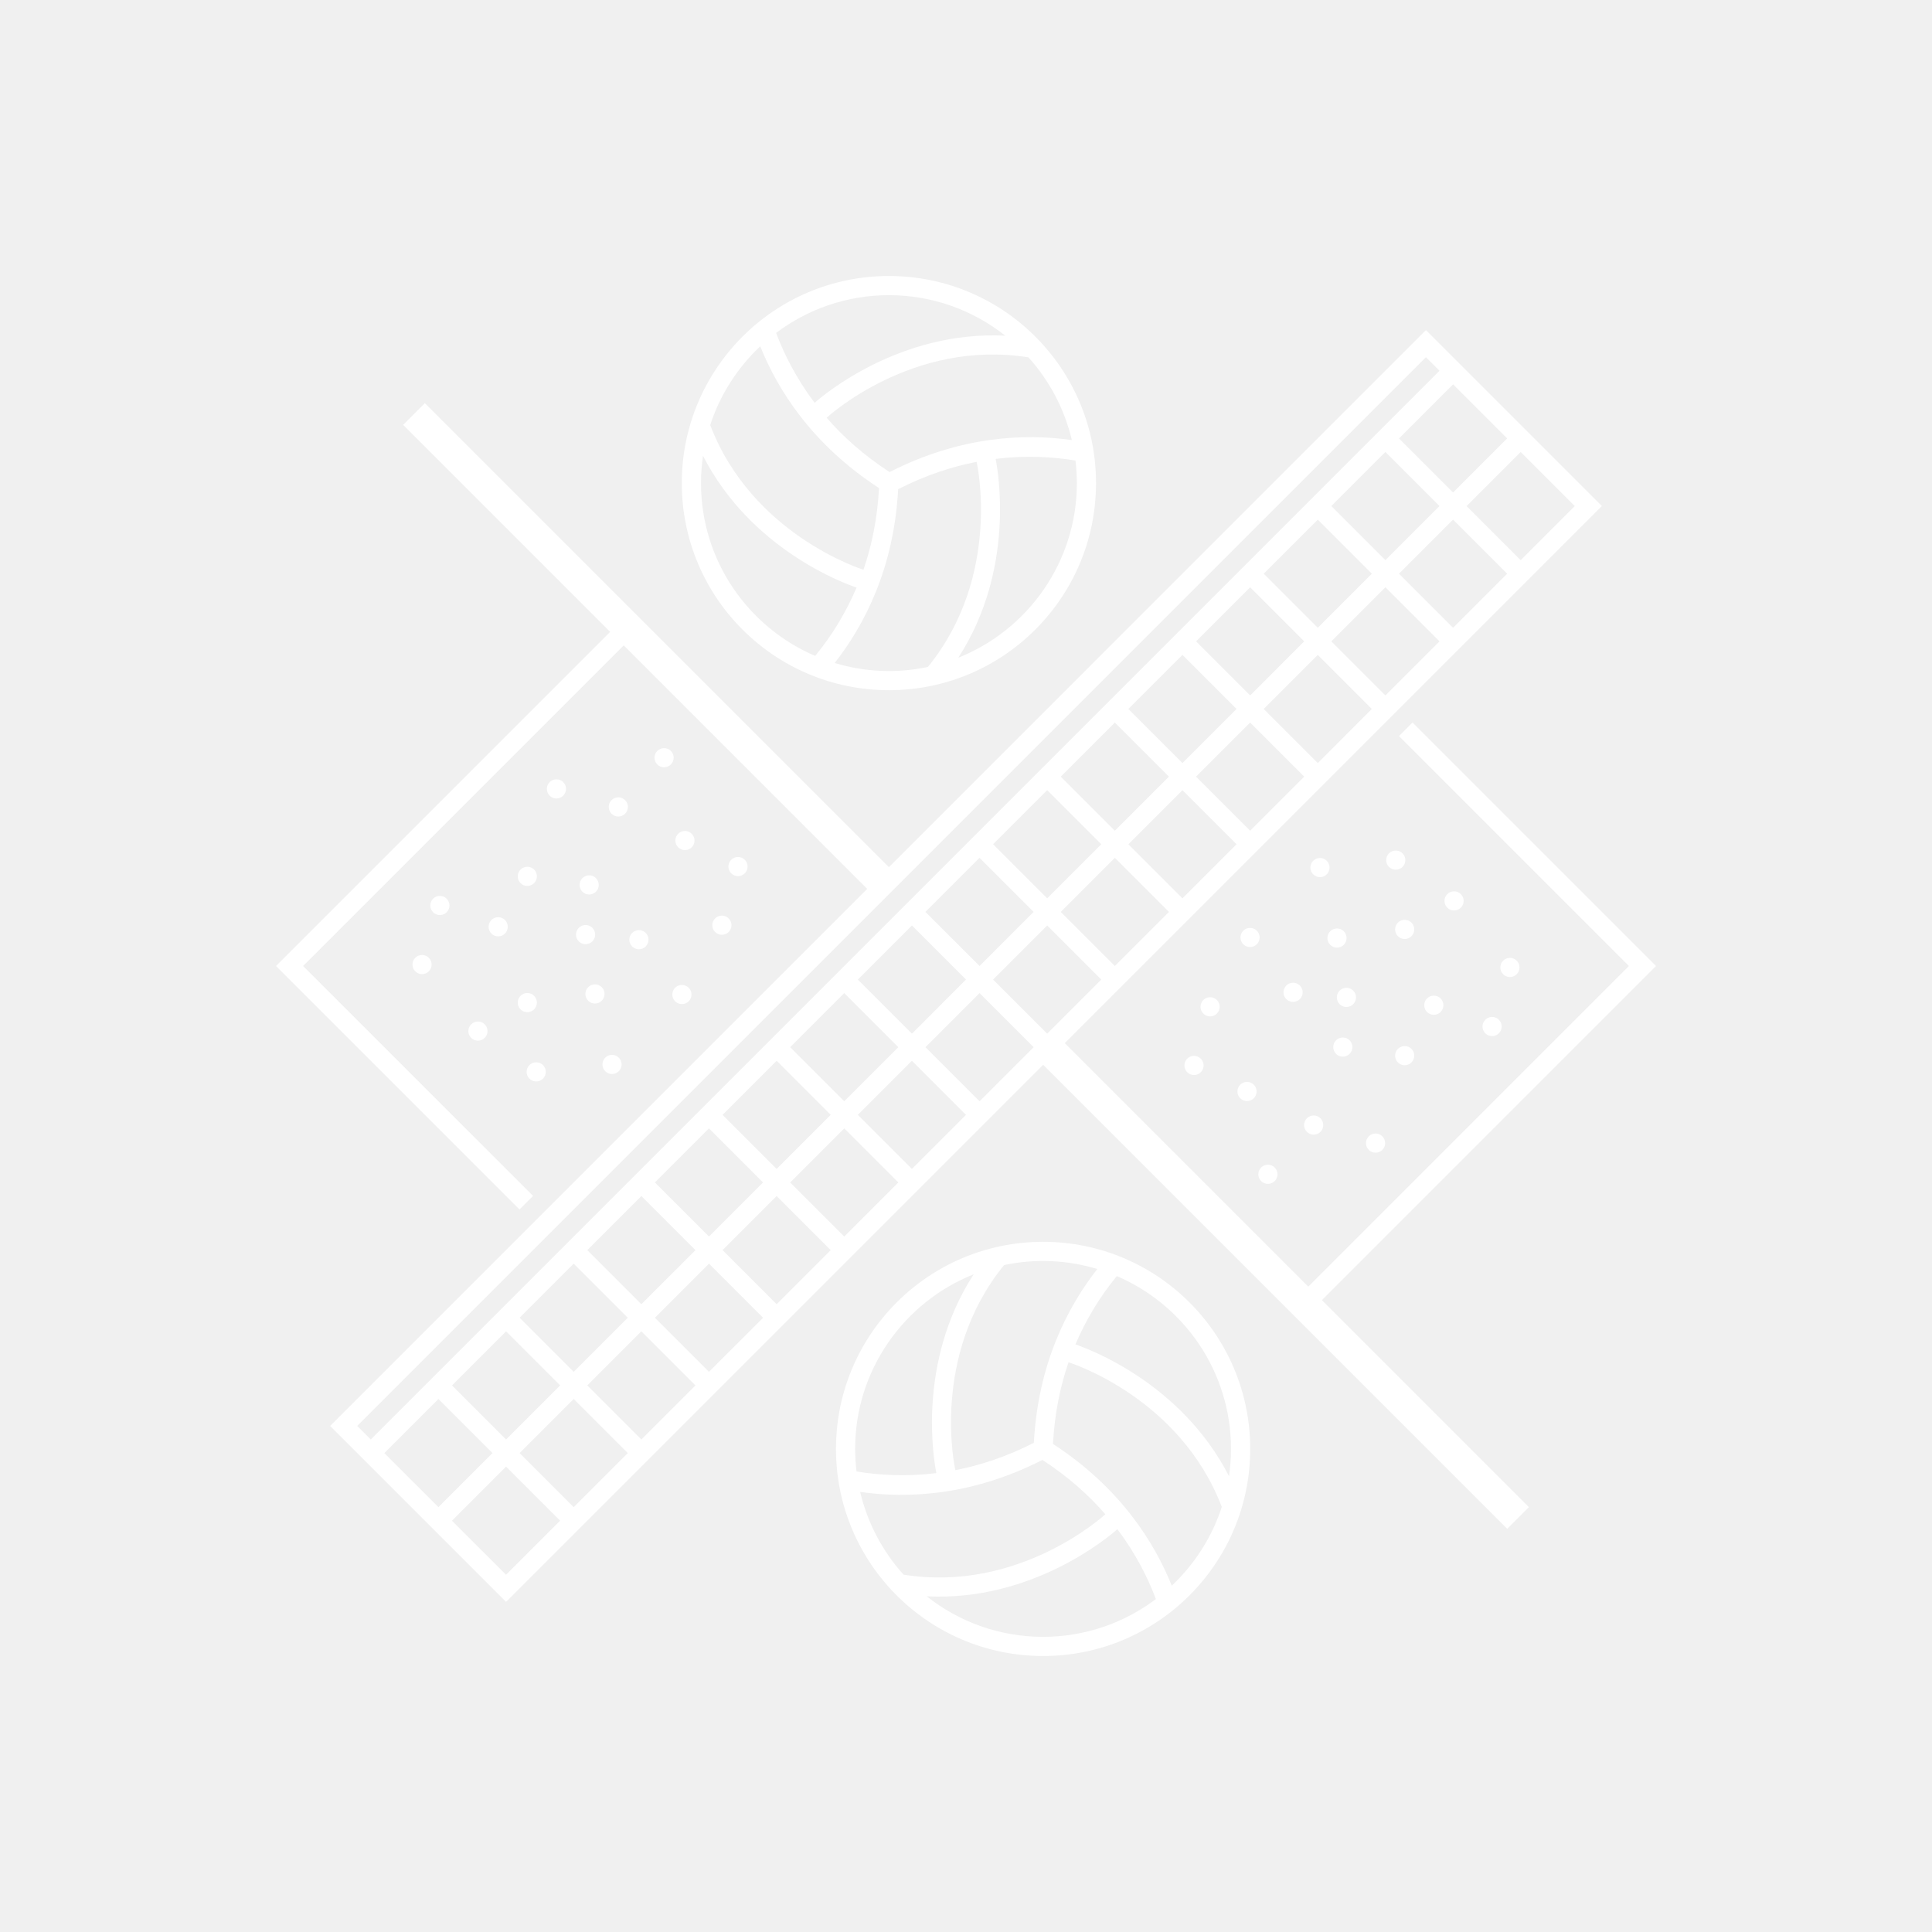
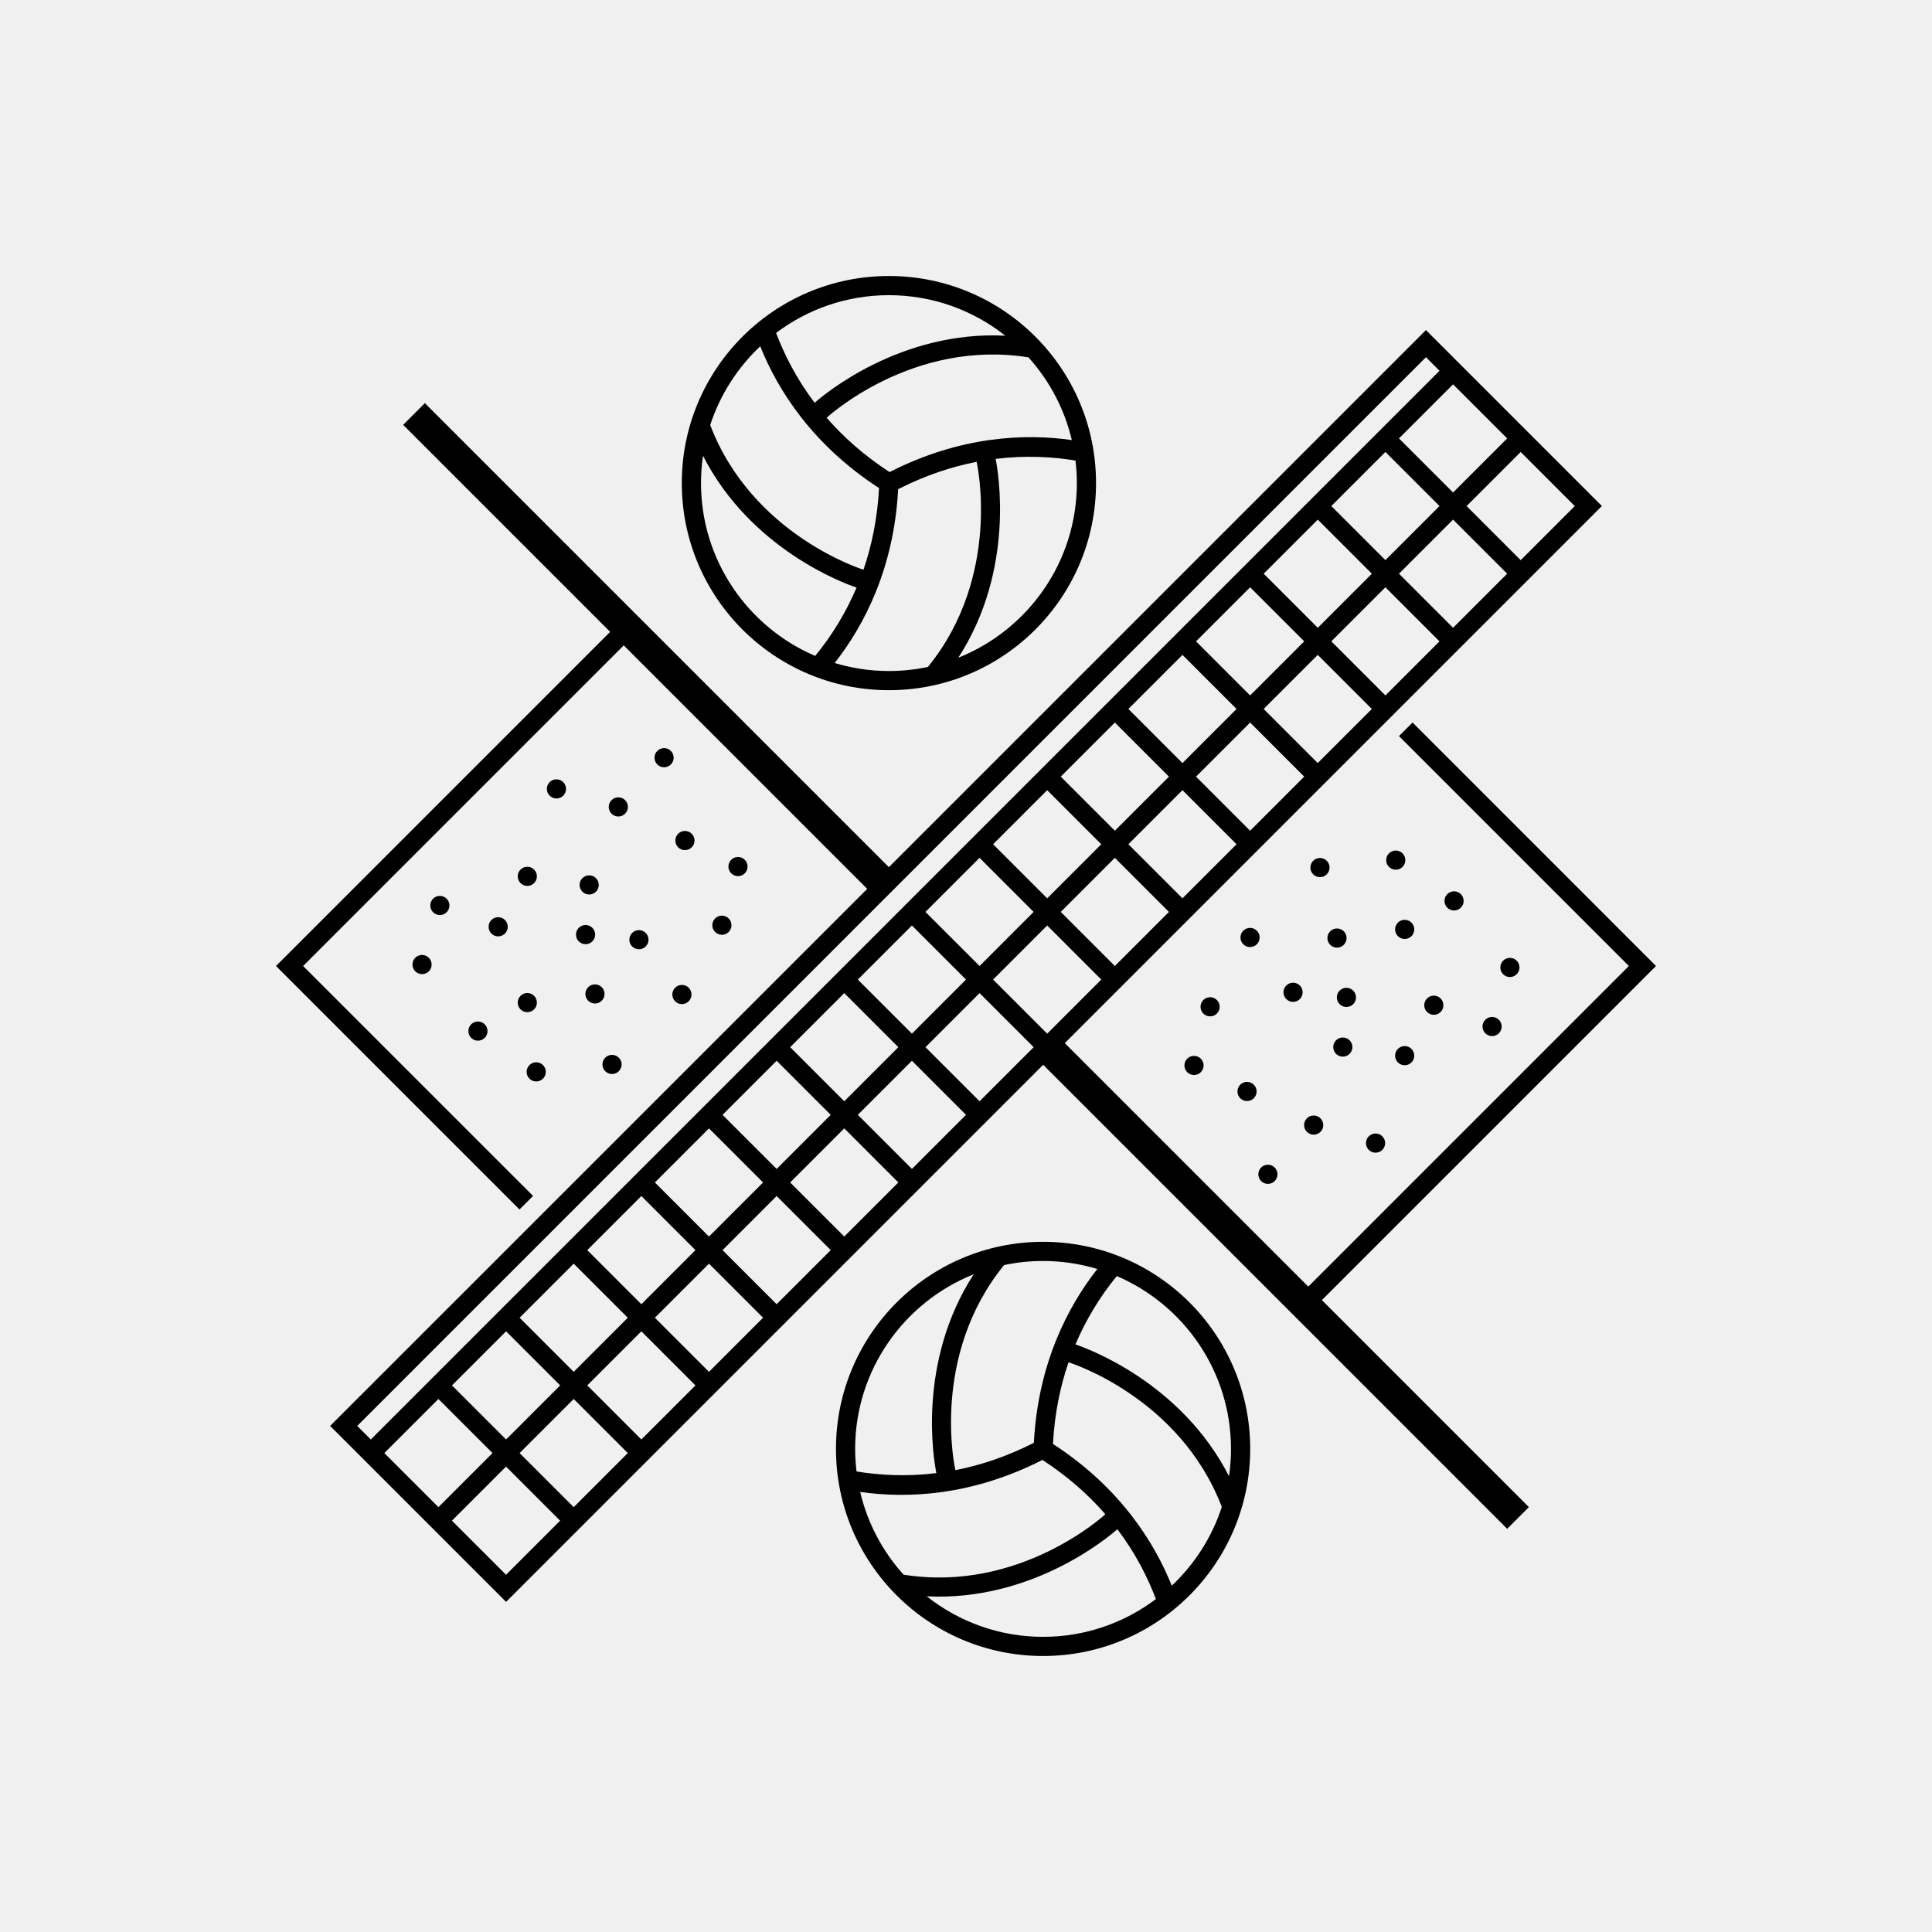
<svg xmlns="http://www.w3.org/2000/svg" width="252" height="252" viewBox="0 0 252 252" fill="none">
-   <path d="M68.78 132.025C69.47 132.025 70.03 131.465 70.03 130.775C70.03 130.085 69.47 129.525 68.78 129.525C68.09 129.525 67.53 130.085 67.53 130.775C67.53 131.465 68.09 132.025 68.78 132.025Z" fill="white" />
-   <path d="M68.78 115.555C69.47 115.555 70.03 114.996 70.03 114.305C70.03 113.615 69.47 113.055 68.78 113.055C68.09 113.055 67.53 113.615 67.53 114.305C67.53 114.996 68.09 115.555 68.78 115.555Z" fill="white" />
-   <path d="M69.94 141.06C70.63 141.06 71.19 140.5 71.19 139.81C71.19 139.12 70.63 138.56 69.94 138.56C69.25 138.56 68.69 139.12 68.69 139.81C68.69 140.5 69.25 141.06 69.94 141.06Z" fill="white" />
-   <path d="M77.605 130.895C78.295 130.895 78.855 130.335 78.855 129.645C78.855 128.955 78.295 128.395 77.605 128.395C76.915 128.395 76.355 128.955 76.355 129.645C76.355 130.335 76.915 130.895 77.605 130.895Z" fill="white" />
-   <path d="M76.38 123.155C77.07 123.155 77.63 122.595 77.63 121.905C77.63 121.214 77.07 120.655 76.38 120.655C75.689 120.655 75.13 121.214 75.13 121.905C75.13 122.595 75.689 123.155 76.38 123.155Z" fill="white" />
-   <path d="M89.34 110.885C90.03 110.885 90.59 110.325 90.59 109.635C90.59 108.944 90.03 108.385 89.34 108.385C88.65 108.385 88.09 108.944 88.09 109.635C88.09 110.325 88.65 110.885 89.34 110.885Z" fill="white" />
-   <path d="M83.34 123.82C84.03 123.82 84.59 123.26 84.59 122.57C84.59 121.879 84.03 121.32 83.34 121.32C82.65 121.32 82.09 121.879 82.09 122.57C82.09 123.26 82.65 123.82 83.34 123.82Z" fill="white" />
-   <path d="M76.85 116.675C77.54 116.675 78.1 116.115 78.1 115.425C78.1 114.734 77.54 114.175 76.85 114.175C76.16 114.175 75.6 114.734 75.6 115.425C75.6 116.115 76.16 116.675 76.85 116.675Z" fill="white" />
-   <path d="M72.58 104.15C73.27 104.15 73.83 103.59 73.83 102.9C73.83 102.21 73.27 101.65 72.58 101.65C71.89 101.65 71.33 102.21 71.33 102.9C71.33 103.59 71.89 104.15 72.58 104.15Z" fill="white" />
-   <path d="M79.83 140.09C80.52 140.09 81.08 139.53 81.08 138.84C81.08 138.149 80.52 137.59 79.83 137.59C79.14 137.59 78.58 138.149 78.58 138.84C78.58 139.53 79.14 140.09 79.83 140.09Z" fill="white" />
-   <path d="M80.65 106.5C81.34 106.5 81.9 105.94 81.9 105.25C81.9 104.56 81.34 104 80.65 104C79.96 104 79.4 104.56 79.4 105.25C79.4 105.94 79.96 106.5 80.65 106.5Z" fill="white" />
-   <path d="M64.98 122.135C65.67 122.135 66.23 121.575 66.23 120.885C66.23 120.194 65.67 119.635 64.98 119.635C64.29 119.635 63.73 120.194 63.73 120.885C63.73 121.575 64.29 122.135 64.98 122.135Z" fill="white" />
-   <path d="M86.62 100.08C87.311 100.08 87.87 99.52 87.87 98.83C87.87 98.14 87.311 97.58 86.62 97.58C85.93 97.58 85.37 98.14 85.37 98.83C85.37 99.52 85.93 100.08 86.62 100.08Z" fill="white" />
-   <path d="M115.945 90.025C130.865 90.025 142.96 77.93 142.96 63.01C142.96 48.09 130.865 36 115.945 36C101.025 36 88.93 48.095 88.93 63.015C88.93 77.935 101.03 90.025 115.945 90.025ZM115.945 87.525C113.485 87.525 111.115 87.155 108.87 86.48C112.685 81.62 116.6 74.19 117.15 63.805C120.72 61.99 124.165 60.865 127.385 60.24L127.39 60.255C127.43 60.42 130.705 75.095 121.035 86.99C119.395 87.34 117.695 87.525 115.945 87.525ZM140.46 63.015C140.46 73.335 134.045 82.18 124.995 85.79C132.455 74.27 130.19 61.47 129.865 59.855C133.825 59.365 137.36 59.59 140.28 60.07C140.39 61.035 140.46 62.015 140.46 63.015ZM139.805 57.4C133.69 56.53 125.295 56.855 116.03 61.575C112.675 59.39 109.975 56.97 107.825 54.49L107.835 54.48C107.96 54.365 119.015 44.195 134.145 46.61C136.91 49.673 138.857 53.384 139.805 57.4ZM115.945 38.5C121.675 38.5 126.945 40.48 131.125 43.785C117.43 43.095 107.485 51.45 106.255 52.54C103.855 49.36 102.275 46.19 101.23 43.425C105.33 40.335 110.43 38.5 115.945 38.5ZM99.16 45.17C101.465 50.9 105.945 58 114.655 63.66C114.445 67.66 113.695 71.205 112.625 74.31L112.61 74.305C112.445 74.255 98.105 69.76 92.635 55.44C93.925 51.48 96.195 47.965 99.16 45.17ZM91.695 59.45C97.94 71.675 110.165 76.12 111.725 76.64C110.362 79.854 108.545 82.856 106.33 85.555C97.58 81.81 91.435 73.115 91.435 63.01C91.435 61.805 91.525 60.615 91.695 59.45Z" fill="white" />
-   <path d="M96.26 114.28C96.95 114.28 97.51 113.72 97.51 113.03C97.51 112.339 96.95 111.78 96.26 111.78C95.57 111.78 95.01 112.339 95.01 113.03C95.01 113.72 95.57 114.28 96.26 114.28Z" fill="white" />
-   <path d="M94.16 121.93C94.85 121.93 95.41 121.371 95.41 120.68C95.41 119.99 94.85 119.43 94.16 119.43C93.47 119.43 92.91 119.99 92.91 120.68C92.91 121.371 93.47 121.93 94.16 121.93Z" fill="white" />
-   <path d="M88.945 130.97C89.635 130.97 90.195 130.411 90.195 129.72C90.195 129.03 89.635 128.47 88.945 128.47C88.254 128.47 87.695 129.03 87.695 129.72C87.695 130.411 88.254 130.97 88.945 130.97Z" fill="white" />
-   <path d="M187.02 132.365C187.71 132.365 188.27 131.806 188.27 131.115C188.27 130.425 187.71 129.865 187.02 129.865C186.33 129.865 185.77 130.425 185.77 131.115C185.77 131.806 186.33 132.365 187.02 132.365Z" fill="white" />
-   <path d="M157.84 132.57C158.53 132.57 159.09 132.01 159.09 131.32C159.09 130.629 158.53 130.07 157.84 130.07C157.149 130.07 156.59 130.629 156.59 131.32C156.59 132.01 157.149 132.57 157.84 132.57Z" fill="white" />
-   <path d="M62.34 135.74C63.03 135.74 63.59 135.181 63.59 134.49C63.59 133.8 63.03 133.24 62.34 133.24C61.65 133.24 61.09 133.8 61.09 134.49C61.09 135.181 61.65 135.74 62.34 135.74Z" fill="white" />
-   <path d="M155.74 140.22C156.43 140.22 156.99 139.661 156.99 138.97C156.99 138.28 156.43 137.72 155.74 137.72C155.05 137.72 154.49 138.28 154.49 138.97C154.49 139.661 155.05 140.22 155.74 140.22Z" fill="white" />
-   <path d="M168.66 130.68C169.351 130.68 169.91 130.121 169.91 129.43C169.91 128.74 169.351 128.18 168.66 128.18C167.97 128.18 167.41 128.74 167.41 129.43C167.41 130.121 167.97 130.68 168.66 130.68Z" fill="white" />
-   <path d="M162.655 143.615C163.345 143.615 163.905 143.056 163.905 142.365C163.905 141.675 163.345 141.115 162.655 141.115C161.965 141.115 161.405 141.675 161.405 142.365C161.405 143.056 161.965 143.615 162.655 143.615Z" fill="white" />
-   <path d="M163.05 123.53C163.74 123.53 164.3 122.97 164.3 122.28C164.3 121.589 163.74 121.03 163.05 121.03C162.36 121.03 161.8 121.589 161.8 122.28C161.8 122.97 162.36 123.53 163.05 123.53Z" fill="white" />
-   <path d="M136.055 161.975C121.135 161.975 109.04 174.07 109.04 188.99C109.04 203.91 121.135 216 136.055 216C150.975 216 163.07 203.905 163.07 188.985C163.07 174.065 150.97 161.975 136.055 161.975ZM136.055 164.475C138.515 164.475 140.885 164.845 143.13 165.52C139.315 170.38 135.4 177.81 134.85 188.195C131.28 190.01 127.835 191.135 124.615 191.76L124.61 191.745C124.57 191.58 121.295 176.905 130.965 165.01C132.605 164.66 134.305 164.475 136.055 164.475ZM111.54 188.985C111.54 178.665 117.955 169.82 127.005 166.21C119.545 177.73 121.81 190.53 122.135 192.145C118.175 192.635 114.64 192.41 111.72 191.93C111.604 190.953 111.544 189.969 111.54 188.985ZM112.195 194.6C118.31 195.47 126.705 195.145 135.97 190.425C139.325 192.61 142.025 195.03 144.175 197.51L144.165 197.52C144.04 197.635 132.985 207.805 117.855 205.39C115.09 202.327 113.143 198.616 112.195 194.6ZM136.055 213.5C130.325 213.5 125.055 211.52 120.875 208.215C134.57 208.905 144.515 200.55 145.745 199.46C148.145 202.64 149.725 205.81 150.77 208.575C146.67 211.665 141.57 213.5 136.055 213.5ZM152.84 206.83C150.535 201.1 146.055 194 137.345 188.34C137.555 184.34 138.305 180.795 139.375 177.69L139.39 177.695C139.555 177.745 153.895 182.24 159.365 196.56C158.075 200.52 155.805 204.035 152.84 206.83ZM160.305 192.55C154.06 180.325 141.835 175.88 140.275 175.36C141.638 172.146 143.455 169.144 145.67 166.445C154.42 170.19 160.565 178.885 160.565 188.99C160.565 190.195 160.475 191.385 160.305 192.55Z" fill="white" />
-   <path d="M196.945 127.44C197.635 127.44 198.195 126.88 198.195 126.19C198.195 125.5 197.635 124.94 196.945 124.94C196.255 124.94 195.695 125.5 195.695 126.19C195.695 126.88 196.255 127.44 196.945 127.44Z" fill="white" />
-   <path d="M194.62 135.145C195.31 135.145 195.87 134.585 195.87 133.895C195.87 133.205 195.31 132.645 194.62 132.645C193.93 132.645 193.37 133.205 193.37 133.895C193.37 134.585 193.93 135.145 194.62 135.145Z" fill="white" />
-   <path d="M189.66 118.76C190.351 118.76 190.91 118.2 190.91 117.51C190.91 116.819 190.351 116.26 189.66 116.26C188.97 116.26 188.41 116.819 188.41 117.51C188.41 118.2 188.97 118.76 189.66 118.76Z" fill="white" />
-   <path d="M216 126L184.245 94.24L182.475 96.01L212.465 126L170.645 167.82L138.885 136.06L208.94 66.005L185.99 43.055L115.94 113.11L55.415 52.585L52.585 55.415L79.585 82.415L36 126L67.76 157.76L69.53 155.99L39.535 126L81.355 84.18L113.115 115.94L43.06 185.99L66.01 208.94L136.065 138.885L196.59 199.41L199.42 196.58L172.42 169.58L216 126ZM136.59 134.825L129.535 127.77L136.59 120.715L143.645 127.77L136.59 134.825ZM67.775 171.88L74.83 164.825L81.885 171.88L74.83 178.935L67.775 171.88ZM73.065 180.705L66.01 187.76L58.955 180.705L66.01 173.65L73.065 180.705ZM76.6 163.06L83.655 156.005L90.71 163.06L83.655 170.115L76.6 163.06ZM85.42 154.235L92.475 147.18L99.53 154.235L92.475 161.29L85.42 154.235ZM94.245 145.415L101.3 138.36L108.355 145.415L101.3 152.47L94.245 145.415ZM103.065 136.59L110.12 129.535L117.175 136.59L110.12 143.645L103.065 136.59ZM111.89 127.77L118.945 120.715L126 127.77L118.945 134.825L111.89 127.77ZM120.71 118.945L127.765 111.89L134.82 118.945L127.77 126L120.71 118.945ZM178.94 74.83L171.885 81.885L164.83 74.83L171.885 67.775L178.94 74.83ZM173.65 66.005L180.705 58.95L187.76 66.005L180.705 73.06L173.65 66.005ZM170.115 83.655L163.06 90.71L156.005 83.655L163.06 76.6L170.115 83.655ZM161.29 92.475L154.235 99.53L147.18 92.475L154.235 85.42L161.29 92.475ZM152.47 101.3L145.415 108.355L138.36 101.3L145.415 94.245L152.47 101.3ZM143.645 110.12L136.59 117.175L129.535 110.12L136.59 103.065L143.645 110.12ZM145.415 126L138.36 118.945L145.415 111.89L152.47 118.945L145.415 126ZM154.235 117.175L147.18 110.12L154.235 103.065L161.29 110.12L154.235 117.175ZM163.06 108.355L156.005 101.3L163.06 94.245L170.115 101.3L163.06 108.355ZM171.88 99.53L164.825 92.475L171.88 85.42L178.935 92.475L171.88 99.53ZM180.705 90.71L173.65 83.655L180.705 76.6L187.76 83.655L180.705 90.71ZM189.53 81.885L182.475 74.83L189.53 67.775L196.585 74.83L189.53 81.885ZM205.405 66.01L198.35 73.065L191.295 66.01L198.35 58.955L205.405 66.01ZM196.585 57.185L189.53 64.24L182.475 57.185L189.53 50.13L196.585 57.185ZM46.595 185.99L185.995 46.59L187.765 48.36L48.365 187.76L46.595 185.99ZM50.13 189.53L57.185 182.475L64.24 189.53L57.185 196.585L50.13 189.53ZM66.005 205.405L58.95 198.35L66.005 191.295L73.06 198.35L66.005 205.405ZM74.83 196.585L67.775 189.53L74.83 182.475L81.885 189.53L74.83 196.585ZM83.655 187.76L76.6 180.705L83.655 173.65L90.71 180.705L83.655 187.76ZM92.475 178.935L85.42 171.88L92.475 164.825L99.53 171.88L92.475 178.935ZM101.3 170.115L94.245 163.06L101.3 156.005L108.355 163.06L101.3 170.115ZM110.12 161.29L103.065 154.235L110.12 147.18L117.175 154.235L110.12 161.29ZM118.945 152.47L111.89 145.415L118.945 138.36L126 145.415L118.945 152.47ZM127.77 143.645L120.715 136.59L127.77 129.535L134.825 136.59L127.77 143.645Z" fill="white" />
-   <path d="M165.38 154.42C166.07 154.42 166.63 153.86 166.63 153.17C166.63 152.48 166.07 151.92 165.38 151.92C164.69 151.92 164.13 152.48 164.13 153.17C164.13 153.86 164.69 154.42 165.38 154.42Z" fill="white" />
-   <path d="M175.62 131.345C176.31 131.345 176.87 130.786 176.87 130.095C176.87 129.405 176.31 128.845 175.62 128.845C174.93 128.845 174.37 129.405 174.37 130.095C174.37 130.786 174.93 131.345 175.62 131.345Z" fill="white" />
-   <path d="M183.22 122.475C183.91 122.475 184.47 121.915 184.47 121.225C184.47 120.535 183.91 119.975 183.22 119.975C182.53 119.975 181.97 120.535 181.97 121.225C181.97 121.915 182.53 122.475 183.22 122.475Z" fill="white" />
-   <path d="M182.055 113.44C182.745 113.44 183.305 112.88 183.305 112.19C183.305 111.5 182.745 110.94 182.055 110.94C181.365 110.94 180.805 111.5 180.805 112.19C180.805 112.88 181.365 113.44 182.055 113.44Z" fill="white" />
-   <path d="M55.05 127.06C55.74 127.06 56.3 126.5 56.3 125.81C56.3 125.12 55.74 124.56 55.05 124.56C54.36 124.56 53.8 125.12 53.8 125.81C53.8 126.5 54.36 127.06 55.05 127.06Z" fill="white" />
-   <path d="M57.375 119.355C58.065 119.355 58.625 118.795 58.625 118.105C58.625 117.415 58.065 116.855 57.375 116.855C56.685 116.855 56.125 117.415 56.125 118.105C56.125 118.795 56.685 119.355 57.375 119.355Z" fill="white" />
-   <path d="M183.22 138.945C183.91 138.945 184.47 138.385 184.47 137.695C184.47 137.004 183.91 136.445 183.22 136.445C182.53 136.445 181.97 137.004 181.97 137.695C181.97 138.385 182.53 138.945 183.22 138.945Z" fill="white" />
-   <path d="M174.39 123.605C175.08 123.605 175.64 123.045 175.64 122.355C175.64 121.665 175.08 121.105 174.39 121.105C173.7 121.105 173.14 121.665 173.14 122.355C173.14 123.045 173.7 123.605 174.39 123.605Z" fill="white" />
-   <path d="M179.42 150.35C180.11 150.35 180.67 149.79 180.67 149.1C180.67 148.41 180.11 147.85 179.42 147.85C178.73 147.85 178.17 148.41 178.17 149.1C178.17 149.79 178.73 150.35 179.42 150.35Z" fill="white" />
-   <path d="M175.15 137.825C175.84 137.825 176.4 137.266 176.4 136.575C176.4 135.885 175.84 135.325 175.15 135.325C174.46 135.325 173.9 135.885 173.9 136.575C173.9 137.266 174.46 137.825 175.15 137.825Z" fill="white" />
-   <path d="M171.35 148C172.04 148 172.6 147.44 172.6 146.75C172.6 146.06 172.04 145.5 171.35 145.5C170.66 145.5 170.1 146.06 170.1 146.75C170.1 147.44 170.66 148 171.35 148Z" fill="white" />
-   <path d="M172.17 114.41C172.86 114.41 173.42 113.851 173.42 113.16C173.42 112.47 172.86 111.91 172.17 111.91C171.48 111.91 170.92 112.47 170.92 113.16C170.92 113.851 171.48 114.41 172.17 114.41Z" fill="white" />
+   <path d="M68.78 132.025C69.47 132.025 70.03 131.465 70.03 130.775C70.03 130.085 69.47 129.525 68.78 129.525C68.09 129.525 67.53 130.085 67.53 130.775C67.53 131.465 68.09 132.025 68.78 132.025Z" fill="black" />
+   <path d="M68.78 115.555C69.47 115.555 70.03 114.996 70.03 114.305C70.03 113.615 69.47 113.055 68.78 113.055C68.09 113.055 67.53 113.615 67.53 114.305C67.53 114.996 68.09 115.555 68.78 115.555Z" fill="black" />
+   <path d="M69.94 141.06C70.63 141.06 71.19 140.5 71.19 139.81C71.19 139.12 70.63 138.56 69.94 138.56C69.25 138.56 68.69 139.12 68.69 139.81C68.69 140.5 69.25 141.06 69.94 141.06Z" fill="black" />
+   <path d="M77.605 130.895C78.295 130.895 78.855 130.335 78.855 129.645C78.855 128.955 78.295 128.395 77.605 128.395C76.915 128.395 76.355 128.955 76.355 129.645C76.355 130.335 76.915 130.895 77.605 130.895Z" fill="black" />
+   <path d="M76.38 123.155C77.07 123.155 77.63 122.595 77.63 121.905C77.63 121.214 77.07 120.655 76.38 120.655C75.689 120.655 75.13 121.214 75.13 121.905C75.13 122.595 75.689 123.155 76.38 123.155Z" fill="black" />
+   <path d="M89.34 110.885C90.03 110.885 90.59 110.325 90.59 109.635C90.59 108.944 90.03 108.385 89.34 108.385C88.65 108.385 88.09 108.944 88.09 109.635C88.09 110.325 88.65 110.885 89.34 110.885Z" fill="black" />
+   <path d="M83.34 123.82C84.03 123.82 84.59 123.26 84.59 122.57C84.59 121.879 84.03 121.32 83.34 121.32C82.65 121.32 82.09 121.879 82.09 122.57C82.09 123.26 82.65 123.82 83.34 123.82Z" fill="black" />
+   <path d="M76.85 116.675C77.54 116.675 78.1 116.115 78.1 115.425C78.1 114.734 77.54 114.175 76.85 114.175C76.16 114.175 75.6 114.734 75.6 115.425C75.6 116.115 76.16 116.675 76.85 116.675Z" fill="black" />
+   <path d="M72.58 104.15C73.27 104.15 73.83 103.59 73.83 102.9C73.83 102.21 73.27 101.65 72.58 101.65C71.89 101.65 71.33 102.21 71.33 102.9C71.33 103.59 71.89 104.15 72.58 104.15Z" fill="black" />
+   <path d="M79.83 140.09C80.52 140.09 81.08 139.53 81.08 138.84C81.08 138.149 80.52 137.59 79.83 137.59C79.14 137.59 78.58 138.149 78.58 138.84C78.58 139.53 79.14 140.09 79.83 140.09Z" fill="black" />
+   <path d="M80.65 106.5C81.34 106.5 81.9 105.94 81.9 105.25C81.9 104.56 81.34 104 80.65 104C79.96 104 79.4 104.56 79.4 105.25C79.4 105.94 79.96 106.5 80.65 106.5Z" fill="black" />
+   <path d="M64.98 122.135C65.67 122.135 66.23 121.575 66.23 120.885C66.23 120.194 65.67 119.635 64.98 119.635C64.29 119.635 63.73 120.194 63.73 120.885C63.73 121.575 64.29 122.135 64.98 122.135Z" fill="black" />
+   <path d="M86.62 100.08C87.311 100.08 87.87 99.52 87.87 98.83C87.87 98.14 87.311 97.58 86.62 97.58C85.93 97.58 85.37 98.14 85.37 98.83C85.37 99.52 85.93 100.08 86.62 100.08Z" fill="black" />
+   <path d="M115.945 90.025C130.865 90.025 142.96 77.93 142.96 63.01C142.96 48.09 130.865 36 115.945 36C101.025 36 88.93 48.095 88.93 63.015C88.93 77.935 101.03 90.025 115.945 90.025ZM115.945 87.525C113.485 87.525 111.115 87.155 108.87 86.48C112.685 81.62 116.6 74.19 117.15 63.805C120.72 61.99 124.165 60.865 127.385 60.24L127.39 60.255C127.43 60.42 130.705 75.095 121.035 86.99C119.395 87.34 117.695 87.525 115.945 87.525ZM140.46 63.015C140.46 73.335 134.045 82.18 124.995 85.79C132.455 74.27 130.19 61.47 129.865 59.855C133.825 59.365 137.36 59.59 140.28 60.07C140.39 61.035 140.46 62.015 140.46 63.015ZM139.805 57.4C133.69 56.53 125.295 56.855 116.03 61.575C112.675 59.39 109.975 56.97 107.825 54.49L107.835 54.48C107.96 54.365 119.015 44.195 134.145 46.61C136.91 49.673 138.857 53.384 139.805 57.4ZM115.945 38.5C121.675 38.5 126.945 40.48 131.125 43.785C117.43 43.095 107.485 51.45 106.255 52.54C103.855 49.36 102.275 46.19 101.23 43.425C105.33 40.335 110.43 38.5 115.945 38.5ZM99.16 45.17C101.465 50.9 105.945 58 114.655 63.66C114.445 67.66 113.695 71.205 112.625 74.31L112.61 74.305C112.445 74.255 98.105 69.76 92.635 55.44C93.925 51.48 96.195 47.965 99.16 45.17ZM91.695 59.45C97.94 71.675 110.165 76.12 111.725 76.64C110.362 79.854 108.545 82.856 106.33 85.555C97.58 81.81 91.435 73.115 91.435 63.01C91.435 61.805 91.525 60.615 91.695 59.45Z" fill="black" />
+   <path d="M96.26 114.28C96.95 114.28 97.51 113.72 97.51 113.03C97.51 112.339 96.95 111.78 96.26 111.78C95.57 111.78 95.01 112.339 95.01 113.03C95.01 113.72 95.57 114.28 96.26 114.28Z" fill="black" />
+   <path d="M94.16 121.93C94.85 121.93 95.41 121.371 95.41 120.68C95.41 119.99 94.85 119.43 94.16 119.43C93.47 119.43 92.91 119.99 92.91 120.68C92.91 121.371 93.47 121.93 94.16 121.93Z" fill="black" />
+   <path d="M88.945 130.97C89.635 130.97 90.195 130.411 90.195 129.72C90.195 129.03 89.635 128.47 88.945 128.47C88.254 128.47 87.695 129.03 87.695 129.72C87.695 130.411 88.254 130.97 88.945 130.97Z" fill="black" />
+   <path d="M187.02 132.365C187.71 132.365 188.27 131.806 188.27 131.115C188.27 130.425 187.71 129.865 187.02 129.865C186.33 129.865 185.77 130.425 185.77 131.115C185.77 131.806 186.33 132.365 187.02 132.365Z" fill="black" />
+   <path d="M157.84 132.57C158.53 132.57 159.09 132.01 159.09 131.32C159.09 130.629 158.53 130.07 157.84 130.07C157.149 130.07 156.59 130.629 156.59 131.32C156.59 132.01 157.149 132.57 157.84 132.57Z" fill="black" />
+   <path d="M62.34 135.74C63.03 135.74 63.59 135.181 63.59 134.49C63.59 133.8 63.03 133.24 62.34 133.24C61.65 133.24 61.09 133.8 61.09 134.49C61.09 135.181 61.65 135.74 62.34 135.74Z" fill="black" />
+   <path d="M155.74 140.22C156.43 140.22 156.99 139.661 156.99 138.97C156.99 138.28 156.43 137.72 155.74 137.72C155.05 137.72 154.49 138.28 154.49 138.97C154.49 139.661 155.05 140.22 155.74 140.22Z" fill="black" />
+   <path d="M168.66 130.68C169.351 130.68 169.91 130.121 169.91 129.43C169.91 128.74 169.351 128.18 168.66 128.18C167.97 128.18 167.41 128.74 167.41 129.43C167.41 130.121 167.97 130.68 168.66 130.68Z" fill="black" />
+   <path d="M162.655 143.615C163.345 143.615 163.905 143.056 163.905 142.365C163.905 141.675 163.345 141.115 162.655 141.115C161.965 141.115 161.405 141.675 161.405 142.365C161.405 143.056 161.965 143.615 162.655 143.615Z" fill="black" />
+   <path d="M163.05 123.53C163.74 123.53 164.3 122.97 164.3 122.28C164.3 121.589 163.74 121.03 163.05 121.03C162.36 121.03 161.8 121.589 161.8 122.28C161.8 122.97 162.36 123.53 163.05 123.53Z" fill="black" />
+   <path d="M136.055 161.975C121.135 161.975 109.04 174.07 109.04 188.99C109.04 203.91 121.135 216 136.055 216C150.975 216 163.07 203.905 163.07 188.985C163.07 174.065 150.97 161.975 136.055 161.975ZM136.055 164.475C138.515 164.475 140.885 164.845 143.13 165.52C139.315 170.38 135.4 177.81 134.85 188.195C131.28 190.01 127.835 191.135 124.615 191.76L124.61 191.745C124.57 191.58 121.295 176.905 130.965 165.01C132.605 164.66 134.305 164.475 136.055 164.475ZM111.54 188.985C111.54 178.665 117.955 169.82 127.005 166.21C119.545 177.73 121.81 190.53 122.135 192.145C118.175 192.635 114.64 192.41 111.72 191.93C111.604 190.953 111.544 189.969 111.54 188.985ZM112.195 194.6C118.31 195.47 126.705 195.145 135.97 190.425C139.325 192.61 142.025 195.03 144.175 197.51L144.165 197.52C144.04 197.635 132.985 207.805 117.855 205.39C115.09 202.327 113.143 198.616 112.195 194.6ZM136.055 213.5C130.325 213.5 125.055 211.52 120.875 208.215C134.57 208.905 144.515 200.55 145.745 199.46C148.145 202.64 149.725 205.81 150.77 208.575C146.67 211.665 141.57 213.5 136.055 213.5ZM152.84 206.83C150.535 201.1 146.055 194 137.345 188.34C137.555 184.34 138.305 180.795 139.375 177.69L139.39 177.695C139.555 177.745 153.895 182.24 159.365 196.56C158.075 200.52 155.805 204.035 152.84 206.83ZM160.305 192.55C154.06 180.325 141.835 175.88 140.275 175.36C141.638 172.146 143.455 169.144 145.67 166.445C154.42 170.19 160.565 178.885 160.565 188.99C160.565 190.195 160.475 191.385 160.305 192.55Z" fill="black" />
+   <path d="M196.945 127.44C197.635 127.44 198.195 126.88 198.195 126.19C198.195 125.5 197.635 124.94 196.945 124.94C196.255 124.94 195.695 125.5 195.695 126.19C195.695 126.88 196.255 127.44 196.945 127.44Z" fill="black" />
+   <path d="M194.62 135.145C195.31 135.145 195.87 134.585 195.87 133.895C195.87 133.205 195.31 132.645 194.62 132.645C193.93 132.645 193.37 133.205 193.37 133.895C193.37 134.585 193.93 135.145 194.62 135.145Z" fill="black" />
+   <path d="M189.66 118.76C190.351 118.76 190.91 118.2 190.91 117.51C190.91 116.819 190.351 116.26 189.66 116.26C188.97 116.26 188.41 116.819 188.41 117.51C188.41 118.2 188.97 118.76 189.66 118.76Z" fill="black" />
+   <path d="M216 126L184.245 94.24L182.475 96.01L212.465 126L170.645 167.82L138.885 136.06L208.94 66.005L185.99 43.055L115.94 113.11L55.415 52.585L52.585 55.415L79.585 82.415L36 126L67.76 157.76L69.53 155.99L39.535 126L81.355 84.18L113.115 115.94L43.06 185.99L66.01 208.94L136.065 138.885L196.59 199.41L199.42 196.58L172.42 169.58L216 126ZM136.59 134.825L129.535 127.77L136.59 120.715L143.645 127.77L136.59 134.825ZM67.775 171.88L74.83 164.825L81.885 171.88L74.83 178.935L67.775 171.88ZM73.065 180.705L66.01 187.76L58.955 180.705L66.01 173.65L73.065 180.705ZM76.6 163.06L83.655 156.005L90.71 163.06L83.655 170.115L76.6 163.06ZM85.42 154.235L92.475 147.18L99.53 154.235L92.475 161.29L85.42 154.235ZM94.245 145.415L101.3 138.36L108.355 145.415L101.3 152.47L94.245 145.415ZM103.065 136.59L110.12 129.535L117.175 136.59L110.12 143.645L103.065 136.59ZM111.89 127.77L118.945 120.715L126 127.77L118.945 134.825L111.89 127.77ZM120.71 118.945L127.765 111.89L134.82 118.945L127.77 126L120.71 118.945ZM178.94 74.83L171.885 81.885L164.83 74.83L171.885 67.775L178.94 74.83ZM173.65 66.005L180.705 58.95L187.76 66.005L180.705 73.06L173.65 66.005ZM170.115 83.655L163.06 90.71L156.005 83.655L163.06 76.6L170.115 83.655ZM161.29 92.475L154.235 99.53L147.18 92.475L154.235 85.42L161.29 92.475ZM152.47 101.3L145.415 108.355L138.36 101.3L145.415 94.245L152.47 101.3ZM143.645 110.12L136.59 117.175L129.535 110.12L136.59 103.065L143.645 110.12ZM145.415 126L138.36 118.945L145.415 111.89L152.47 118.945L145.415 126ZM154.235 117.175L147.18 110.12L154.235 103.065L161.29 110.12L154.235 117.175ZM163.06 108.355L156.005 101.3L163.06 94.245L170.115 101.3L163.06 108.355ZM171.88 99.53L164.825 92.475L171.88 85.42L178.935 92.475L171.88 99.53ZM180.705 90.71L173.65 83.655L180.705 76.6L187.76 83.655L180.705 90.71ZM189.53 81.885L182.475 74.83L189.53 67.775L196.585 74.83L189.53 81.885ZM205.405 66.01L198.35 73.065L191.295 66.01L198.35 58.955L205.405 66.01ZM196.585 57.185L189.53 64.24L182.475 57.185L189.53 50.13L196.585 57.185ZM46.595 185.99L185.995 46.59L187.765 48.36L48.365 187.76L46.595 185.99ZM50.13 189.53L57.185 182.475L64.24 189.53L57.185 196.585L50.13 189.53ZM66.005 205.405L58.95 198.35L66.005 191.295L73.06 198.35L66.005 205.405ZM74.83 196.585L67.775 189.53L74.83 182.475L81.885 189.53L74.83 196.585ZM83.655 187.76L76.6 180.705L83.655 173.65L90.71 180.705L83.655 187.76ZM92.475 178.935L85.42 171.88L92.475 164.825L99.53 171.88L92.475 178.935ZM101.3 170.115L94.245 163.06L101.3 156.005L108.355 163.06L101.3 170.115ZM110.12 161.29L103.065 154.235L110.12 147.18L117.175 154.235L110.12 161.29ZM118.945 152.47L111.89 145.415L118.945 138.36L126 145.415L118.945 152.47ZM127.77 143.645L120.715 136.59L127.77 129.535L134.825 136.59L127.77 143.645Z" fill="black" />
+   <path d="M165.38 154.42C166.07 154.42 166.63 153.86 166.63 153.17C166.63 152.48 166.07 151.92 165.38 151.92C164.69 151.92 164.13 152.48 164.13 153.17C164.13 153.86 164.69 154.42 165.38 154.42Z" fill="black" />
+   <path d="M175.62 131.345C176.31 131.345 176.87 130.786 176.87 130.095C176.87 129.405 176.31 128.845 175.62 128.845C174.93 128.845 174.37 129.405 174.37 130.095C174.37 130.786 174.93 131.345 175.62 131.345Z" fill="black" />
+   <path d="M183.22 122.475C183.91 122.475 184.47 121.915 184.47 121.225C184.47 120.535 183.91 119.975 183.22 119.975C182.53 119.975 181.97 120.535 181.97 121.225C181.97 121.915 182.53 122.475 183.22 122.475Z" fill="black" />
+   <path d="M182.055 113.44C182.745 113.44 183.305 112.88 183.305 112.19C183.305 111.5 182.745 110.94 182.055 110.94C181.365 110.94 180.805 111.5 180.805 112.19C180.805 112.88 181.365 113.44 182.055 113.44Z" fill="black" />
+   <path d="M55.05 127.06C55.74 127.06 56.3 126.5 56.3 125.81C56.3 125.12 55.74 124.56 55.05 124.56C54.36 124.56 53.8 125.12 53.8 125.81C53.8 126.5 54.36 127.06 55.05 127.06Z" fill="black" />
+   <path d="M57.375 119.355C58.065 119.355 58.625 118.795 58.625 118.105C58.625 117.415 58.065 116.855 57.375 116.855C56.685 116.855 56.125 117.415 56.125 118.105C56.125 118.795 56.685 119.355 57.375 119.355Z" fill="black" />
+   <path d="M183.22 138.945C183.91 138.945 184.47 138.385 184.47 137.695C184.47 137.004 183.91 136.445 183.22 136.445C182.53 136.445 181.97 137.004 181.97 137.695C181.97 138.385 182.53 138.945 183.22 138.945Z" fill="black" />
+   <path d="M174.39 123.605C175.08 123.605 175.64 123.045 175.64 122.355C175.64 121.665 175.08 121.105 174.39 121.105C173.7 121.105 173.14 121.665 173.14 122.355C173.14 123.045 173.7 123.605 174.39 123.605Z" fill="black" />
+   <path d="M179.42 150.35C180.11 150.35 180.67 149.79 180.67 149.1C180.67 148.41 180.11 147.85 179.42 147.85C178.73 147.85 178.17 148.41 178.17 149.1C178.17 149.79 178.73 150.35 179.42 150.35Z" fill="black" />
+   <path d="M175.15 137.825C175.84 137.825 176.4 137.266 176.4 136.575C176.4 135.885 175.84 135.325 175.15 135.325C174.46 135.325 173.9 135.885 173.9 136.575C173.9 137.266 174.46 137.825 175.15 137.825Z" fill="black" />
+   <path d="M171.35 148C172.04 148 172.6 147.44 172.6 146.75C172.6 146.06 172.04 145.5 171.35 145.5C170.66 145.5 170.1 146.06 170.1 146.75C170.1 147.44 170.66 148 171.35 148Z" fill="black" />
+   <path d="M172.17 114.41C172.86 114.41 173.42 113.851 173.42 113.16C173.42 112.47 172.86 111.91 172.17 111.91C171.48 111.91 170.92 112.47 170.92 113.16C170.92 113.851 171.48 114.41 172.17 114.41Z" fill="black" />
</svg>
